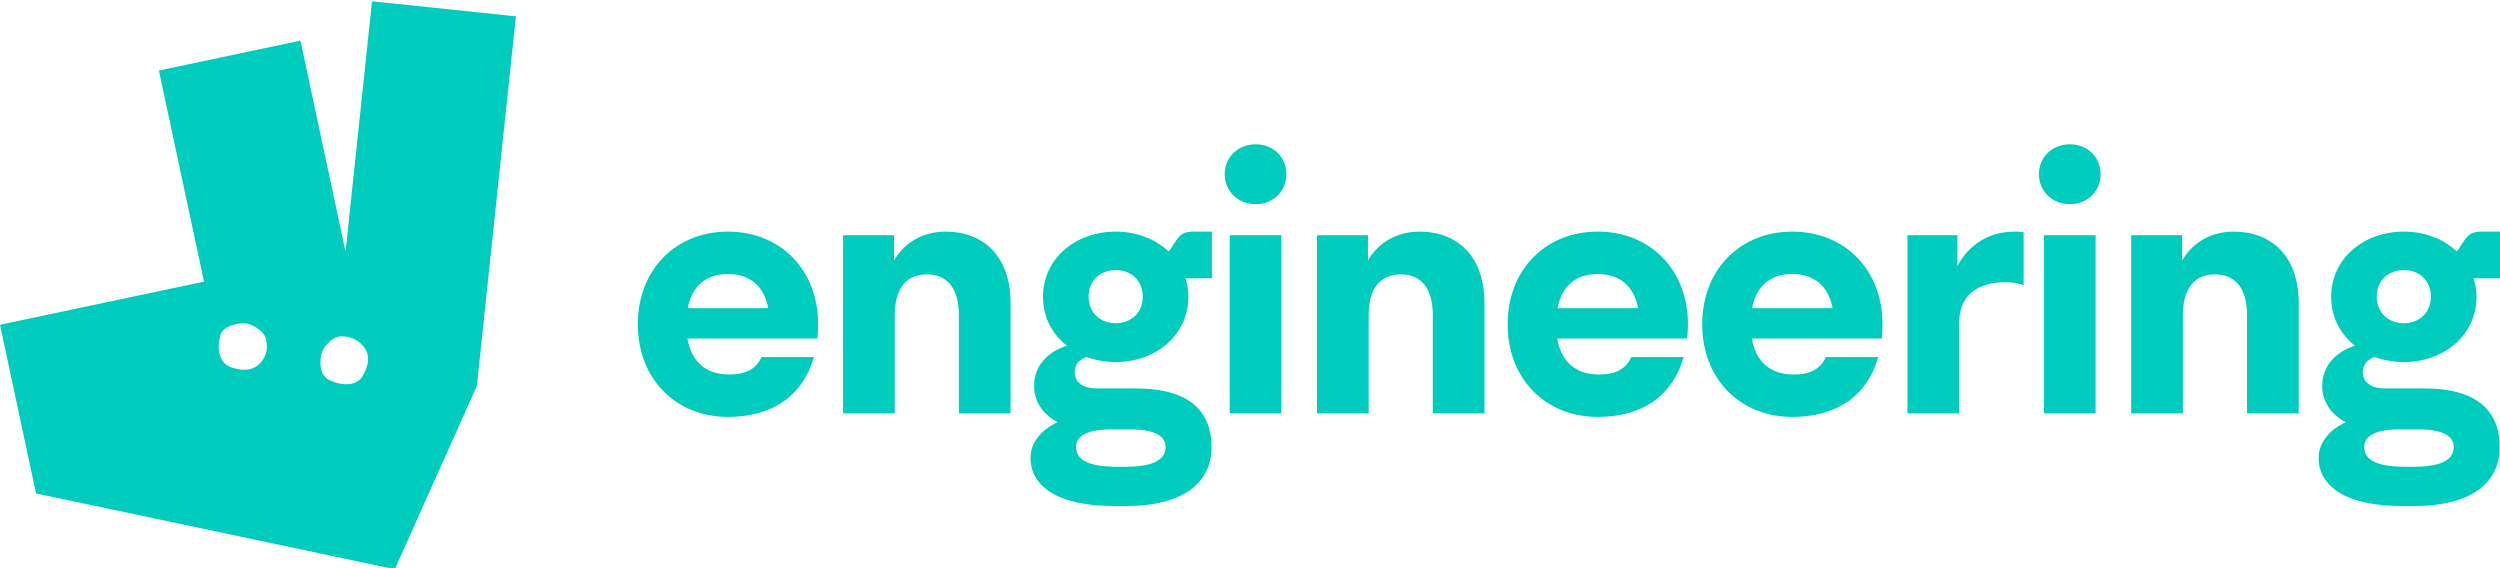
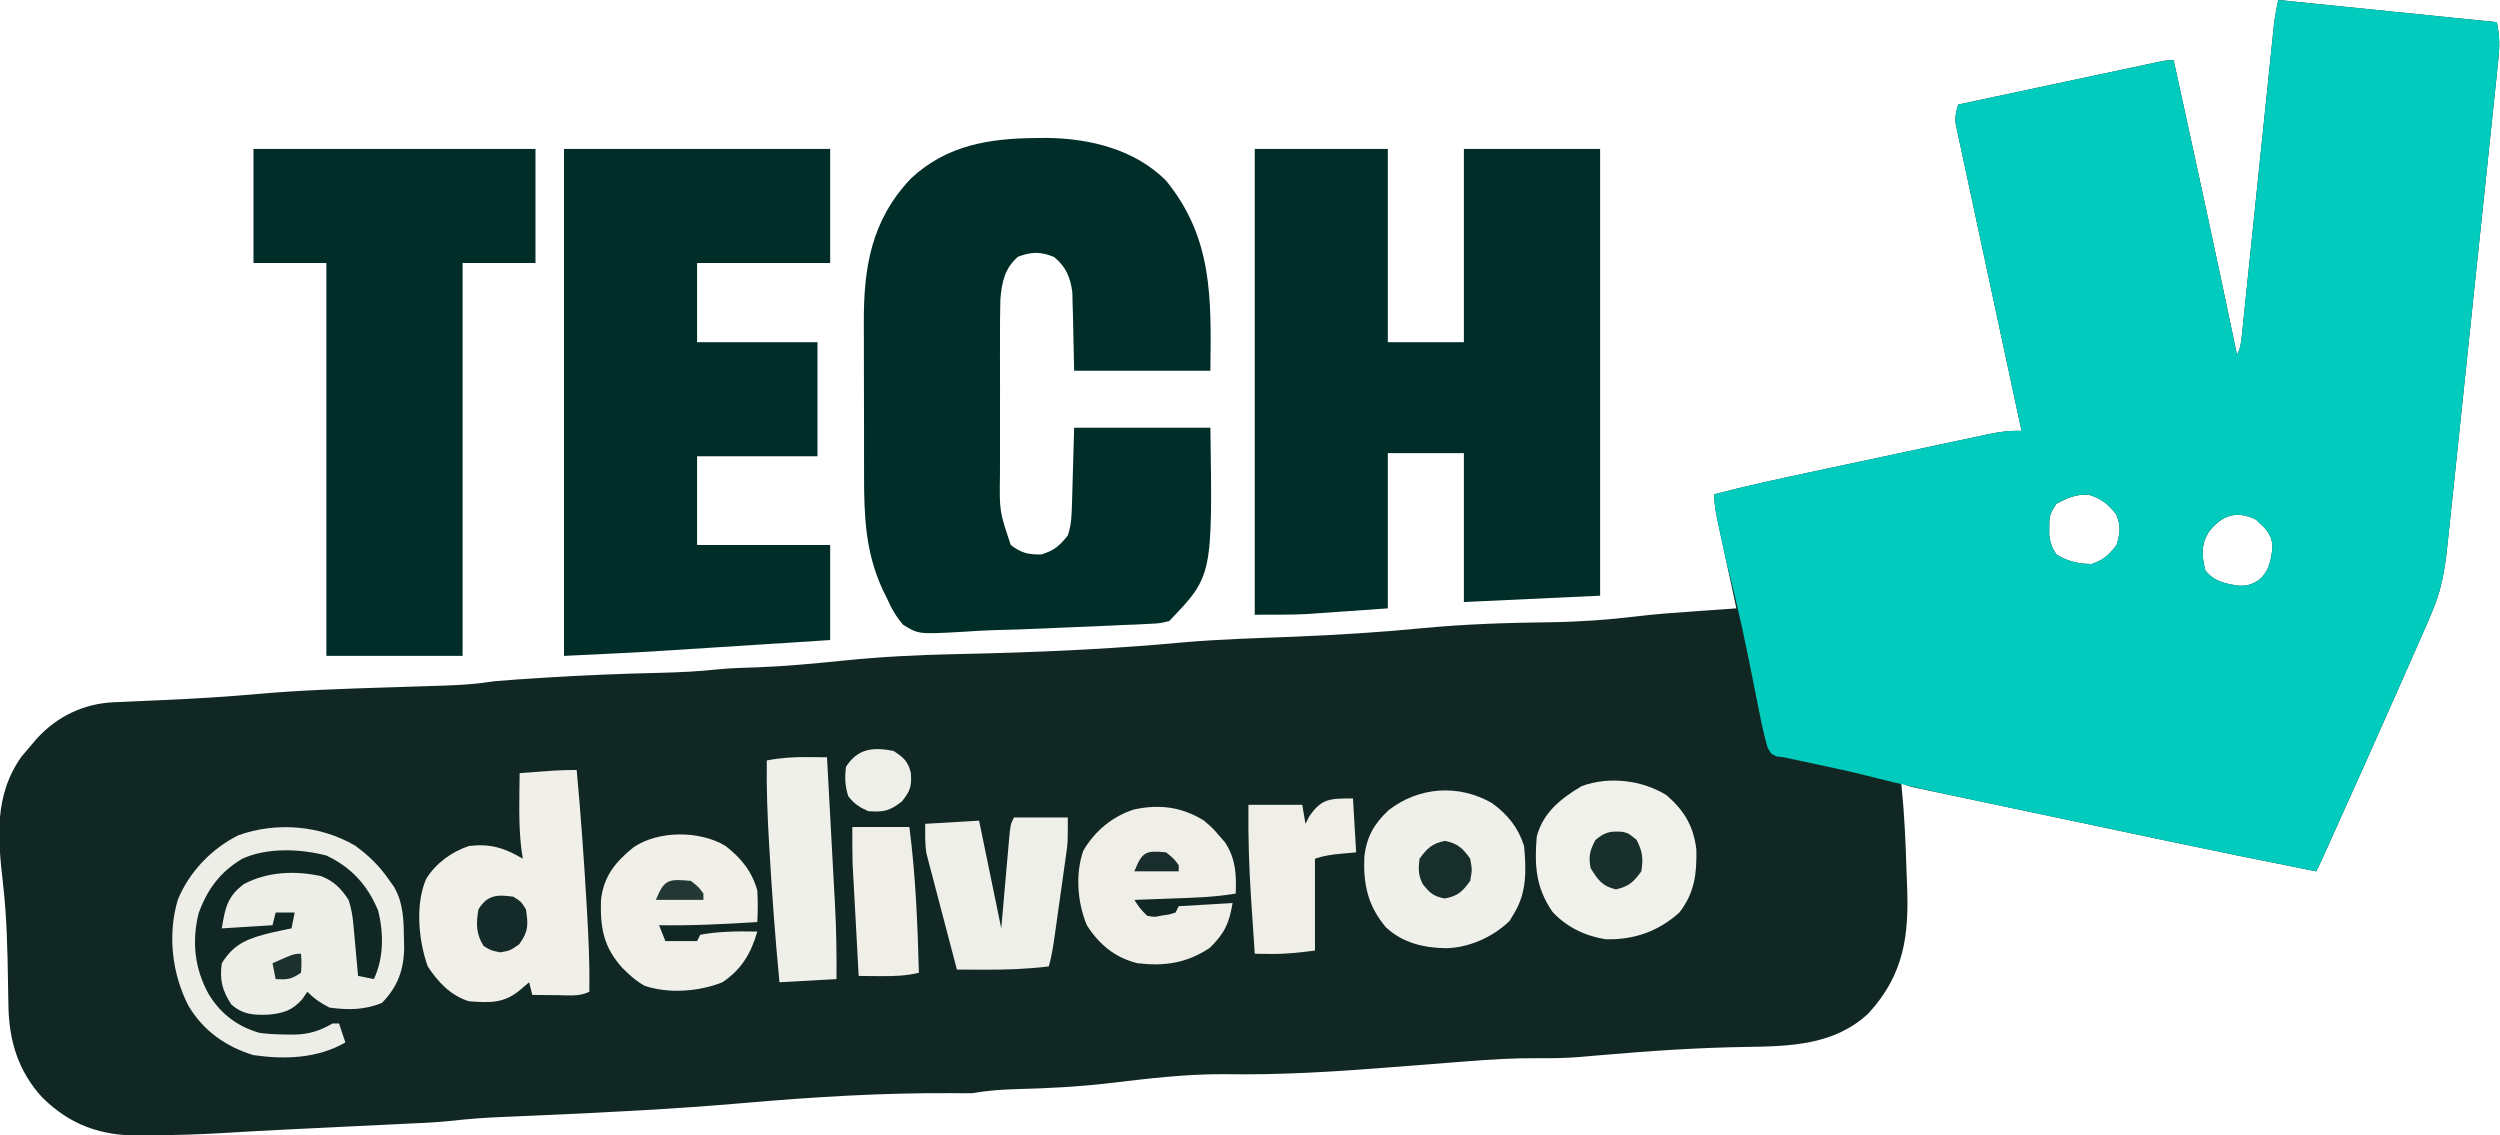
- <svg xmlns="http://www.w3.org/2000/svg">
-   <path d="M51.075 19.225c1.525 0 2.525.825 2.825 2.4h-5.65c.3-1.575 1.3-2.4 2.825-2.4zM57.1 25.05h-3.675c-.35.825-1.1 1.225-2.25 1.225-1.65 0-2.65-.875-2.95-2.525h9.125c.025-.325.05-.65.05-1 0-3.825-2.65-6.5-6.325-6.5-3.675 0-6.325 2.675-6.325 6.5s2.65 6.5 6.325 6.5c3.075 0 5.25-1.45 6.025-4.2zm5.675-2.95c0-1.875.825-2.85 2.25-2.85s2.25.975 2.25 2.85V29H70.9v-7.725c0-3.35-1.95-5.025-4.55-5.025-1.55 0-2.875.725-3.625 2.025V16.5H59.15V29h3.625v-6.9zm15.5.575c-1.1 0-1.9-.75-1.9-1.85 0-1.125.775-1.875 1.9-1.875s1.9.75 1.9 1.875c0 1.1-.8 1.85-1.9 1.85zm6.725 8.7c0-2.425-1.425-4.125-5.325-4.125h-2.7c-1.05 0-1.575-.45-1.575-1.15 0-.525.35-.925.85-1.05.625.225 1.3.35 2.025.35 2.8 0 5.1-1.875 5.1-4.575 0-.45-.075-.9-.2-1.3h1.85V16.25H83.75c-.675 0-.925.175-1.25.65l-.5.75c-.925-.875-2.25-1.4-3.725-1.4-2.825 0-5.1 1.9-5.1 4.575 0 1.425.65 2.625 1.675 3.425-1.45.475-2.3 1.5-2.3 2.825 0 1.1.625 2 1.65 2.55-1.15.525-1.9 1.425-1.9 2.5 0 1.95 1.85 3.375 5.825 3.375H79c4.15 0 6-1.725 6-4.125zm-6.55 1.375c-2.325 0-2.95-.6-2.95-1.4 0-.725.7-1.225 2.5-1.225h1.3c1.775 0 2.475.5 2.475 1.225 0 .8-.65 1.4-2.85 1.4h-.475zm9.65-18.425c1.25 0 2.15-.925 2.15-2.1 0-1.2-.9-2.1-2.15-2.1s-2.175.9-2.175 2.1c0 1.175.925 2.1 2.175 2.1zM89.9 29V16.5h-3.625V29H89.9zm6.125-6.9c0-1.875.825-2.85 2.25-2.85s2.25.975 2.25 2.85V29h3.625v-7.725c0-3.35-1.95-5.025-4.55-5.025-1.55 0-2.875.725-3.625 2.025V16.5H92.4V29h3.625v-6.9zm16.075-2.875c1.525 0 2.525.825 2.825 2.4h-5.65c.3-1.575 1.3-2.4 2.825-2.4zm6.025 5.825h-3.675c-.35.825-1.1 1.225-2.25 1.225-1.65 0-2.65-.875-2.95-2.525h9.125c.025-.325.05-.65.05-1 0-3.825-2.65-6.5-6.325-6.5-3.675 0-6.325 2.675-6.325 6.5s2.65 6.5 6.325 6.5c3.075 0 5.25-1.45 6.025-4.2zm7.625-5.825c1.525 0 2.525.825 2.825 2.4h-5.65c.3-1.575 1.3-2.4 2.825-2.4zm6.025 5.825H128.1c-.35.825-1.1 1.225-2.25 1.225-1.65 0-2.65-.875-2.95-2.525h9.125c.025-.325.05-.65.05-1 0-3.825-2.65-6.5-6.325-6.5-3.675 0-6.325 2.675-6.325 6.5s2.65 6.5 6.325 6.5c3.075 0 5.25-1.45 6.025-4.2zm5.675-2.375c0-1.85 1.175-2.875 3.225-2.875.5 0 .95.075 1.3.2v-3.7c-.15-.05-.4-.05-.625-.05-1.775 0-3.2.875-4.025 2.425V16.5h-3.5V29h3.625v-6.325zm7.775-8.35c1.25 0 2.15-.925 2.15-2.1 0-1.2-.9-2.1-2.15-2.1s-2.175.9-2.175 2.1c0 1.175.925 2.1 2.175 2.1zm1.8 14.675V16.5H143.4V29h3.625zm6.125-6.9c0-1.875.825-2.85 2.25-2.85s2.25.975 2.25 2.85V29h3.625v-7.725c0-3.35-1.95-5.025-4.55-5.025-1.55 0-2.875.725-3.625 2.025V16.5h-3.575V29h3.625v-6.9zm15.5.575c-1.1 0-1.9-.75-1.9-1.85 0-1.125.775-1.875 1.9-1.875s1.9.75 1.9 1.875c0 1.1-.8 1.85-1.9 1.85zm6.725 8.7c0-2.425-1.425-4.125-5.325-4.125h-2.7c-1.05 0-1.575-.45-1.575-1.15 0-.525.35-.925.85-1.05.625.225 1.3.35 2.025.35 2.8 0 5.1-1.875 5.1-4.575 0-.45-.075-.9-.2-1.3h1.85V16.25h-1.275c-.675 0-.925.175-1.25.65l-.5.75c-.925-.875-2.25-1.4-3.725-1.4-2.825 0-5.1 1.9-5.1 4.575 0 1.425.65 2.625 1.675 3.425-1.45.475-2.3 1.5-2.3 2.825 0 1.1.625 2 1.65 2.55-1.15.525-1.9 1.425-1.9 2.5 0 1.95 1.85 3.375 5.825 3.375h.875c4.15 0 6-1.725 6-4.125zm-6.55 1.375c-2.325 0-2.95-.6-2.95-1.4 0-.725.7-1.225 2.5-1.225h1.3c1.775 0 2.475.5 2.475 1.225 0 .8-.65 1.4-2.85 1.4h-.475zM26.1.09l-1.856 17.57-3.166-14.81-9.93 2.099 3.166 14.812L0 22.786l2.529 11.831 25.17 5.32 5.757-12.857 2.74-25.934L26.102.091zm-7.953 25.49c-.52.472-1.206.429-1.933.188-.728-.24-1.051-1.115-.776-2.172.205-.785 1.171-.902 1.654-.91.184-.003.364.033.531.109.342.153.92.483 1.038.984.168.721.006 1.327-.514 1.8zm7.287.815c-.378.651-1.367.738-2.341.264-.657-.32-.653-1.135-.582-1.631a1.54 1.54 0 0 1 .318-.74c.235-.296.627-.681 1.079-.693.735-.02 1.367.309 1.725.902.358.592.179 1.245-.199 1.898z" fill="#00CCBD" fill-rule="evenodd" />
+ <svg xmlns="http://www.w3.org/2000/svg" version="1.1" width="789" height="358">
+   <path d="M0 0 C22.77 2.31 45.54 4.62 69 7 C69.92 11.601 69.935 14.451 69.457 19.033 C69.387 19.729 69.316 20.425 69.243 21.142 C69.006 23.47 68.757 25.796 68.509 28.122 C68.336 29.793 68.164 31.464 67.992 33.135 C67.524 37.671 67.046 42.206 66.565 46.74 C66.165 50.53 65.769 54.319 65.374 58.109 C64.439 67.054 63.497 75.998 62.55 84.942 C61.574 94.157 60.611 103.374 59.655 112.591 C58.832 120.512 58.002 128.432 57.166 136.352 C56.666 141.078 56.17 145.805 55.681 150.533 C55.221 154.982 54.751 159.431 54.273 163.879 C54.1 165.507 53.93 167.135 53.764 168.763 C52.945 176.78 52.155 184.498 49 192 C48.56 193.077 48.56 193.077 48.111 194.177 C47.239 196.28 46.326 198.361 45.402 200.441 C45.056 201.231 44.709 202.021 44.351 202.834 C43.218 205.412 42.078 207.987 40.938 210.562 C40.143 212.364 39.349 214.165 38.555 215.967 C31.252 232.513 23.844 249.012 16.402 265.496 C15.905 266.598 15.905 266.598 15.398 267.722 C13.121 272.758 13.121 272.758 12 275 C-4.731 271.688 -21.435 268.263 -38.121 264.734 C-40.412 264.251 -42.703 263.767 -44.995 263.283 C-49.733 262.283 -54.472 261.281 -59.21 260.278 C-65.29 258.992 -71.37 257.71 -77.451 256.428 C-82.154 255.437 -86.855 254.443 -91.557 253.448 C-93.802 252.974 -96.047 252.5 -98.292 252.027 C-101.403 251.372 -104.513 250.713 -107.623 250.054 C-109.012 249.762 -109.012 249.762 -110.429 249.465 C-111.691 249.196 -111.691 249.196 -112.979 248.922 C-113.712 248.767 -114.445 248.612 -115.2 248.453 C-117 248 -117 248 -119 247 C-118.937 247.58 -118.873 248.16 -118.808 248.758 C-117.962 257.153 -117.6 265.549 -117.333 273.979 C-117.278 275.616 -117.215 277.254 -117.146 278.891 C-116.463 295.051 -117.964 307.373 -129.25 319.75 C-139.936 329.828 -153.835 330.21 -167.781 330.407 C-183.073 330.637 -198.255 331.66 -213.488 332.984 C-214.275 333.051 -215.063 333.117 -215.875 333.185 C-217.316 333.307 -218.757 333.434 -220.197 333.568 C-224.834 333.959 -229.417 334.007 -234.07 333.97 C-241.294 333.941 -248.429 334.344 -255.631 334.926 C-257.793 335.1 -259.956 335.266 -262.119 335.43 C-268.258 335.897 -274.396 336.378 -280.533 336.864 C-297.92 338.236 -315.148 339.31 -332.605 339.016 C-344.967 338.935 -357.187 340.453 -369.441 341.909 C-378.822 342.977 -388.164 343.468 -397.6 343.709 C-402.515 343.837 -407.151 344.135 -412 345 C-414.145 345.045 -416.292 345.039 -418.438 345 C-440.609 344.863 -462.538 346.208 -484.609 348.142 C-505.6 349.965 -526.605 351.033 -547.65 351.96 C-549.617 352.047 -551.584 352.134 -553.551 352.222 C-555.96 352.328 -558.37 352.432 -560.779 352.531 C-566.094 352.763 -571.335 353.116 -576.616 353.754 C-581.862 354.295 -587.139 354.47 -592.406 354.719 C-594.361 354.815 -596.316 354.911 -598.272 355.007 C-600.995 355.14 -603.718 355.27 -606.441 355.401 C-612.471 355.691 -618.501 355.987 -624.531 356.281 C-626.457 356.375 -626.457 356.375 -628.421 356.47 C-635.109 356.797 -641.794 357.155 -648.477 357.574 C-655.944 358.025 -663.394 358.252 -670.875 358.312 C-672.089 358.342 -673.304 358.371 -674.555 358.4 C-687.071 358.488 -696.733 355.166 -705.684 346.34 C-713.283 338.02 -716.183 328.426 -716.344 317.266 C-716.358 316.554 -716.372 315.842 -716.386 315.109 C-716.416 313.599 -716.442 312.09 -716.464 310.58 C-716.628 299.955 -716.832 289.377 -718.062 278.812 C-719.676 264.565 -720.953 251.064 -712.188 238.75 C-711.147 237.481 -710.085 236.231 -709 235 C-708.213 234.074 -708.213 234.074 -707.41 233.129 C-701.007 226.123 -692.641 222.072 -683.177 221.633 C-682.393 221.601 -681.609 221.568 -680.801 221.535 C-679.974 221.497 -679.147 221.459 -678.296 221.419 C-674.776 221.257 -671.256 221.104 -667.736 220.95 C-657.617 220.505 -647.542 219.907 -637.453 219 C-623.799 217.791 -610.135 217.359 -596.438 216.938 C-592.748 216.821 -589.058 216.703 -585.368 216.581 C-583.1 216.506 -580.832 216.434 -578.563 216.367 C-573.297 216.194 -568.212 215.83 -563 215 C-558.36 214.583 -553.711 214.298 -549.062 214 C-548.06 213.935 -548.06 213.935 -547.038 213.868 C-534.927 213.085 -522.817 212.628 -510.686 212.342 C-504.516 212.186 -498.434 211.915 -492.301 211.23 C-488.334 210.834 -484.357 210.756 -480.375 210.625 C-471.203 210.277 -462.128 209.443 -453 208.5 C-441.122 207.289 -429.311 206.676 -417.375 206.438 C-404.277 206.175 -391.207 205.762 -378.125 205.062 C-377.317 205.019 -376.508 204.976 -375.675 204.932 C-365.698 204.392 -355.757 203.679 -345.808 202.748 C-334.114 201.726 -322.377 201.403 -310.65 200.943 C-297.042 200.402 -283.528 199.543 -269.974 198.236 C-256.547 196.958 -243.15 196.538 -229.666 196.379 C-220.445 196.25 -211.436 195.612 -202.282 194.501 C-195.997 193.742 -189.689 193.312 -183.375 192.875 C-182.168 192.789 -180.962 192.702 -179.719 192.613 C-176.813 192.406 -173.906 192.201 -171 192 C-171.318 190.524 -171.318 190.524 -171.643 189.018 C-172.428 185.368 -173.21 181.717 -173.991 178.066 C-174.329 176.485 -174.669 174.905 -175.009 173.325 C-175.499 171.055 -175.984 168.783 -176.469 166.512 C-176.622 165.805 -176.775 165.099 -176.933 164.371 C-177.539 161.516 -178 158.929 -178 156 C-167.897 153.364 -157.714 151.163 -147.504 148.988 C-145.739 148.611 -143.975 148.235 -142.21 147.858 C-138.537 147.074 -134.864 146.292 -131.19 145.51 C-126.486 144.51 -121.783 143.503 -117.081 142.494 C-113.449 141.716 -109.815 140.943 -106.182 140.17 C-104.447 139.801 -102.712 139.43 -100.978 139.057 C-98.56 138.537 -96.141 138.024 -93.721 137.513 C-93.01 137.359 -92.298 137.204 -91.566 137.046 C-87.987 136.296 -84.658 135.829 -81 136 C-81.265 134.769 -81.531 133.537 -81.804 132.268 C-84.301 120.675 -86.788 109.08 -89.266 97.483 C-90.54 91.521 -91.818 85.559 -93.103 79.599 C-94.343 73.85 -95.574 68.098 -96.799 62.346 C-97.268 60.149 -97.741 57.953 -98.217 55.757 C-98.881 52.687 -99.535 49.615 -100.186 46.542 C-100.386 45.631 -100.586 44.719 -100.792 43.78 C-100.967 42.942 -101.142 42.103 -101.323 41.239 C-101.479 40.513 -101.635 39.787 -101.795 39.038 C-102.022 36.782 -101.672 35.151 -101 33 C-92.43 31.172 -83.859 29.347 -75.288 27.524 C-71.308 26.677 -67.328 25.83 -63.349 24.981 C-59.511 24.163 -55.673 23.346 -51.834 22.531 C-50.367 22.219 -48.901 21.906 -47.434 21.593 C-45.385 21.155 -43.335 20.72 -41.286 20.285 C-39.534 19.912 -39.534 19.912 -37.746 19.531 C-35 19 -35 19 -33 19 C-26.209 49.974 -19.457 80.954 -13 112 C-11.898 109.797 -11.721 108.251 -11.469 105.807 C-11.376 104.928 -11.284 104.049 -11.189 103.143 C-11.091 102.176 -10.993 101.21 -10.893 100.214 C-10.787 99.197 -10.681 98.181 -10.572 97.134 C-10.221 93.76 -9.876 90.386 -9.531 87.012 C-9.289 84.672 -9.046 82.333 -8.803 79.994 C-8.162 73.823 -7.526 67.652 -6.89 61.48 C-5.874 51.612 -4.854 41.743 -3.83 31.876 C-3.473 28.425 -3.119 24.975 -2.765 21.524 C-2.546 19.408 -2.327 17.291 -2.107 15.175 C-2.01 14.214 -1.912 13.253 -1.811 12.263 C-1.719 11.376 -1.626 10.488 -1.531 9.574 C-1.452 8.807 -1.373 8.04 -1.292 7.249 C-0.976 4.815 -0.481 2.407 0 0 Z M-70 159 C-72.073 162.11 -72.274 162.891 -72.25 166.438 C-72.255 167.199 -72.26 167.961 -72.266 168.746 C-71.964 171.305 -71.429 172.856 -70 175 C-66.498 177.185 -62.906 178 -58.812 178 C-55.084 176.674 -53.395 175.148 -51 172 C-49.882 168.087 -49.565 166.007 -51.188 162.25 C-53.823 158.979 -55.774 157.381 -59.812 156.125 C-63.923 155.964 -66.403 157.063 -70 159 Z M-22 168 C-24.428 172.194 -24.121 175.343 -23 180 C-20.303 183.439 -17.36 183.977 -13.219 184.777 C-10.224 185.078 -8.525 184.634 -6 183 C-2.71 180.063 -2.163 176.492 -1.793 172.258 C-2.156 168.299 -4.146 166.655 -7 164 C-13.258 160.871 -18.036 162.754 -22 168 Z " fill="#112724" transform="translate(719,0)" />
+   <path d="M0 0 C22.77 2.31 45.54 4.62 69 7 C69.92 11.601 69.935 14.451 69.457 19.033 C69.387 19.729 69.316 20.425 69.243 21.142 C69.006 23.47 68.757 25.796 68.509 28.122 C68.336 29.793 68.164 31.464 67.992 33.135 C67.524 37.671 67.046 42.206 66.565 46.74 C66.165 50.53 65.769 54.319 65.374 58.109 C64.439 67.054 63.497 75.998 62.55 84.942 C61.574 94.157 60.611 103.374 59.655 112.591 C58.832 120.512 58.002 128.432 57.166 136.352 C56.666 141.078 56.17 145.805 55.681 150.533 C55.221 154.982 54.751 159.431 54.273 163.879 C54.1 165.507 53.93 167.135 53.764 168.763 C52.945 176.78 52.155 184.498 49 192 C48.56 193.077 48.56 193.077 48.111 194.177 C47.239 196.28 46.326 198.361 45.402 200.441 C44.882 201.626 44.882 201.626 44.351 202.834 C43.218 205.412 42.078 207.987 40.938 210.562 C40.143 212.364 39.349 214.165 38.555 215.967 C31.252 232.513 23.844 249.012 16.402 265.496 C16.071 266.231 15.739 266.965 15.398 267.722 C13.121 272.758 13.121 272.758 12 275 C-4.566 271.719 -21.106 268.332 -37.629 264.84 C-39.887 264.363 -42.144 263.887 -44.402 263.41 C-49.082 262.422 -53.761 261.433 -58.441 260.443 C-64.394 259.184 -70.347 257.929 -76.301 256.675 C-80.944 255.696 -85.586 254.715 -90.228 253.733 C-92.423 253.269 -94.617 252.806 -96.812 252.344 C-107.823 250.026 -118.796 247.65 -129.694 244.84 C-134.85 243.53 -140.046 242.416 -145.25 241.312 C-147.214 240.892 -149.177 240.472 -151.141 240.051 C-152.402 239.783 -152.402 239.783 -153.688 239.509 C-154.451 239.341 -155.214 239.173 -156 239 C-156.719 238.916 -157.438 238.833 -158.179 238.747 C-160 238 -160 238 -161.137 235.966 C-162.234 232.195 -163.051 228.394 -163.805 224.543 C-164.053 223.312 -164.053 223.312 -164.305 222.056 C-164.833 219.434 -165.355 216.811 -165.875 214.188 C-168.053 203.224 -170.333 192.332 -173.112 181.504 C-174.274 176.921 -175.29 172.317 -176.25 167.688 C-176.423 166.879 -176.595 166.07 -176.773 165.236 C-177.429 162.108 -178 159.206 -178 156 C-167.897 153.364 -157.714 151.163 -147.504 148.988 C-145.739 148.611 -143.975 148.235 -142.21 147.858 C-138.537 147.074 -134.864 146.292 -131.19 145.51 C-126.486 144.51 -121.783 143.503 -117.081 142.494 C-113.449 141.716 -109.815 140.943 -106.182 140.17 C-104.447 139.801 -102.712 139.43 -100.978 139.057 C-98.56 138.537 -96.141 138.024 -93.721 137.513 C-93.01 137.359 -92.298 137.204 -91.566 137.046 C-87.987 136.296 -84.658 135.829 -81 136 C-81.265 134.769 -81.531 133.537 -81.804 132.268 C-84.301 120.675 -86.788 109.08 -89.266 97.483 C-90.54 91.521 -91.818 85.559 -93.103 79.599 C-94.343 73.85 -95.574 68.098 -96.799 62.346 C-97.268 60.149 -97.741 57.953 -98.217 55.757 C-98.881 52.687 -99.535 49.615 -100.186 46.542 C-100.486 45.175 -100.486 45.175 -100.792 43.78 C-100.967 42.942 -101.142 42.103 -101.323 41.239 C-101.557 40.15 -101.557 40.15 -101.795 39.038 C-102.022 36.782 -101.672 35.151 -101 33 C-92.43 31.172 -83.859 29.347 -75.288 27.524 C-71.308 26.677 -67.328 25.83 -63.349 24.981 C-59.511 24.163 -55.673 23.346 -51.834 22.531 C-50.367 22.219 -48.901 21.906 -47.434 21.593 C-45.385 21.155 -43.335 20.72 -41.286 20.285 C-40.118 20.036 -38.95 19.788 -37.746 19.531 C-35 19 -35 19 -33 19 C-26.209 49.974 -19.457 80.954 -13 112 C-11.898 109.797 -11.721 108.251 -11.469 105.807 C-11.376 104.928 -11.284 104.049 -11.189 103.143 C-11.042 101.693 -11.042 101.693 -10.893 100.214 C-10.787 99.197 -10.681 98.181 -10.572 97.134 C-10.221 93.76 -9.876 90.386 -9.531 87.012 C-9.289 84.672 -9.046 82.333 -8.803 79.994 C-8.162 73.823 -7.526 67.652 -6.89 61.48 C-5.874 51.612 -4.854 41.743 -3.83 31.876 C-3.473 28.425 -3.119 24.975 -2.765 21.524 C-2.546 19.408 -2.327 17.291 -2.107 15.175 C-1.961 13.733 -1.961 13.733 -1.811 12.263 C-1.719 11.376 -1.626 10.488 -1.531 9.574 C-1.413 8.423 -1.413 8.423 -1.292 7.249 C-0.976 4.815 -0.481 2.407 0 0 Z M-70 159 C-72.073 162.11 -72.274 162.891 -72.25 166.438 C-72.255 167.199 -72.26 167.961 -72.266 168.746 C-71.964 171.305 -71.429 172.856 -70 175 C-66.498 177.185 -62.906 178 -58.812 178 C-55.084 176.674 -53.395 175.148 -51 172 C-49.882 168.087 -49.565 166.007 -51.188 162.25 C-53.823 158.979 -55.774 157.381 -59.812 156.125 C-63.923 155.964 -66.403 157.063 -70 159 Z M-22 168 C-24.428 172.194 -24.121 175.343 -23 180 C-20.303 183.439 -17.36 183.977 -13.219 184.777 C-10.224 185.078 -8.525 184.634 -6 183 C-2.71 180.063 -2.163 176.492 -1.793 172.258 C-2.156 168.299 -4.146 166.655 -7 164 C-13.258 160.871 -18.036 162.754 -22 168 Z " fill="#00CBBC" transform="translate(719,0)" />
+   <path d="M0 0 C13.86 0 27.72 0 42 0 C42 20.13 42 40.26 42 61 C49.92 61 57.84 61 66 61 C66 40.87 66 20.74 66 0 C80.19 0 94.38 0 109 0 C109 46.53 109 93.06 109 141 C87.715 141.99 87.715 141.99 66 143 C66 127.49 66 111.98 66 96 C58.08 96 50.16 96 42 96 C42 112.17 42 128.34 42 145 C37.297 145.33 32.595 145.66 27.75 146 C26.293 146.104 24.836 146.209 23.335 146.316 C22.147 146.398 20.959 146.479 19.734 146.562 C18.54 146.646 17.346 146.73 16.116 146.816 C10.749 147.056 5.372 147 0 147 C0 98.49 0 49.98 0 0 Z " fill="#012D29" transform="translate(396,47)" />
+   <path d="M0 0 C1.084 -0.01 2.168 -0.02 3.285 -0.031 C16.812 0.115 31.009 3.571 40.875 13.438 C55.804 31.715 55.115 50.991 54.875 73.438 C40.685 73.438 26.495 73.438 11.875 73.438 C11.562 59.812 11.562 59.812 11.487 55.548 C11.454 54.426 11.421 53.304 11.387 52.148 C11.361 51.007 11.334 49.865 11.307 48.689 C10.683 43.994 9.27 40.568 5.562 37.562 C1.383 35.813 -1.58 35.863 -5.812 37.438 C-10.054 41.105 -10.971 45.519 -11.405 50.924 C-11.522 55.254 -11.543 59.575 -11.523 63.906 C-11.525 65.512 -11.528 67.118 -11.532 68.724 C-11.537 72.08 -11.53 75.435 -11.516 78.791 C-11.499 83.074 -11.509 87.357 -11.527 91.641 C-11.538 94.954 -11.534 98.267 -11.526 101.581 C-11.524 103.159 -11.527 104.738 -11.534 106.317 C-11.714 117.754 -11.714 117.754 -8.125 128.438 C-4.721 130.991 -2.808 131.438 1.438 131.438 C5.534 130.246 7.212 128.727 9.875 125.438 C11.039 121.945 11.086 119.046 11.191 115.363 C11.23 114.112 11.268 112.861 11.307 111.572 C11.35 109.98 11.393 108.389 11.438 106.75 C11.582 101.697 11.726 96.644 11.875 91.438 C26.065 91.438 40.255 91.438 54.875 91.438 C55.55 138.208 55.55 138.208 41.875 152.438 C38.912 153.173 38.912 153.173 35.434 153.328 C34.141 153.397 32.849 153.466 31.517 153.538 C30.116 153.588 28.714 153.638 27.312 153.688 C25.867 153.755 24.421 153.825 22.975 153.896 C19.305 154.071 15.635 154.218 11.964 154.356 C8.818 154.479 5.673 154.627 2.527 154.773 C-2.976 155.02 -8.477 155.186 -13.984 155.328 C-17.133 155.438 -20.267 155.635 -23.41 155.848 C-37.204 156.611 -37.204 156.611 -42.086 153.629 C-44.348 151.001 -45.715 148.601 -47.125 145.438 C-47.616 144.441 -48.107 143.445 -48.613 142.418 C-54.099 130.38 -54.438 119.006 -54.426 106.043 C-54.43 104.246 -54.434 102.449 -54.439 100.652 C-54.446 96.896 -54.446 93.14 -54.441 89.384 C-54.435 84.599 -54.452 79.815 -54.475 75.031 C-54.49 71.322 -54.491 67.613 -54.488 63.905 C-54.488 62.142 -54.493 60.38 -54.503 58.617 C-54.593 40.946 -52.222 25.98 -39.562 12.695 C-28.235 2.203 -14.884 0.099 0 0 Z " fill="#012D29" transform="translate(327.125,43.5625)" />
+   <path d="M0 0 C27.72 0 55.44 0 84 0 C84 11.88 84 23.76 84 36 C70.14 36 56.28 36 42 36 C42 44.25 42 52.5 42 61 C54.54 61 67.08 61 80 61 C80 72.88 80 84.76 80 97 C67.46 97 54.92 97 42 97 C42 106.24 42 115.48 42 125 C55.86 125 69.72 125 84 125 C84 134.9 84 144.8 84 155 C76.156 155.505 68.311 156.01 60.467 156.511 C56.811 156.745 53.156 156.98 49.501 157.216 C45.961 157.444 42.42 157.671 38.88 157.896 C36.915 158.022 34.95 158.149 32.985 158.277 C21.991 158.975 11.008 159.476 0 160 C0 107.2 0 54.4 0 0 Z " fill="#012D29" transform="translate(178,47)" />
+   <path d="M0 0 C29.37 0 58.74 0 89 0 C89 11.88 89 23.76 89 36 C81.41 36 73.82 36 66 36 C66 76.92 66 117.84 66 160 C51.81 160 37.62 160 23 160 C23 119.08 23 78.16 23 36 C15.41 36 7.82 36 0 36 C0 24.12 0 12.24 0 0 Z " fill="#012D29" transform="translate(80,47)" />
+   <path d="M0 0 C4.448 3.221 7.839 6.586 10.93 11.121 C11.381 11.75 11.832 12.379 12.297 13.027 C15.308 18.261 15.335 23.792 15.43 29.684 C15.458 30.889 15.458 30.889 15.486 32.119 C15.411 39.167 13.444 44.542 8.492 49.621 C3.107 51.888 -2.309 51.921 -8.07 51.121 C-10.898 49.693 -12.834 48.357 -15.07 46.121 C-15.607 46.905 -16.143 47.689 -16.695 48.496 C-19.913 52.053 -22.556 52.872 -27.281 53.34 C-31.997 53.528 -35.387 53.371 -39.07 50.121 C-41.944 45.761 -42.811 42.303 -42.07 37.121 C-38.165 30.775 -33.552 29.228 -26.555 27.5 C-24.398 27.008 -22.24 26.548 -20.07 26.121 C-19.74 24.471 -19.41 22.821 -19.07 21.121 C-21.05 21.121 -23.03 21.121 -25.07 21.121 C-25.4 22.441 -25.73 23.761 -26.07 25.121 C-31.35 25.451 -36.63 25.781 -42.07 26.121 C-41.043 19.863 -40.395 16.057 -35.07 12.121 C-27.623 8.194 -18.957 7.841 -10.754 9.625 C-6.715 11.152 -4.387 13.556 -2.07 17.121 C-1.145 19.898 -0.798 22.114 -0.535 25.008 C-0.405 26.415 -0.405 26.415 -0.271 27.85 C-0.141 29.314 -0.141 29.314 -0.008 30.809 C0.083 31.797 0.174 32.785 0.268 33.803 C0.491 36.242 0.712 38.681 0.93 41.121 C2.58 41.451 4.23 41.781 5.93 42.121 C9.064 35.451 9.069 27.543 7.242 20.453 C3.924 12.42 -1.249 6.818 -9.07 3.121 C-17.326 0.985 -27.846 0.54 -35.695 4.184 C-42.581 8.319 -46.654 13.792 -49.375 21.316 C-51.617 30.36 -50.643 39.02 -46.07 47.121 C-42.244 53.231 -37.023 57.163 -30.07 59.121 C-27.149 59.489 -24.263 59.599 -21.32 59.621 C-20.239 59.631 -20.239 59.631 -19.135 59.64 C-14.383 59.527 -11.179 58.434 -7.07 56.121 C-6.41 56.121 -5.75 56.121 -5.07 56.121 C-4.41 58.101 -3.75 60.081 -3.07 62.121 C-11.913 67.213 -22.153 67.528 -32.07 66.121 C-40.741 63.494 -47.934 58.418 -52.566 50.594 C-57.783 40.53 -59.241 28.108 -55.945 17.059 C-52.314 8.268 -45.345 1 -36.883 -3.254 C-24.821 -7.582 -10.96 -6.409 0 0 Z " fill="#EDEEE7" transform="translate(112.0703,266.8789)" />
+   <path d="M0 0 C1.299 14.089 2.308 28.188 3.125 42.312 C3.169 43.06 3.214 43.808 3.259 44.578 C3.758 53.056 4.144 61.503 4 70 C0.812 71.594 -2.629 71.102 -6.125 71.062 C-6.879 71.058 -7.633 71.053 -8.41 71.049 C-10.273 71.037 -12.137 71.019 -14 71 C-14.33 69.68 -14.66 68.36 -15 67 C-15.949 67.804 -16.898 68.609 -17.875 69.438 C-22.958 73.747 -27.476 73.482 -34 73 C-39.72 71.24 -43.778 66.95 -47 62 C-49.889 53.992 -51.017 42.421 -47.5 34.375 C-44.436 29.421 -39.47 25.823 -34 24 C-27.2 23.182 -22.869 24.585 -17 28 C-17.247 26.329 -17.247 26.329 -17.5 24.625 C-18.395 16.796 -18.076 8.867 -18 1 C-15.75 0.832 -13.5 0.665 -11.25 0.5 C-9.371 0.361 -9.371 0.361 -7.453 0.219 C-4.973 0.062 -2.485 0 0 0 Z " fill="#F0F0E9" transform="translate(182,243)" />
+   <path d="M0 0 C4.963 3.581 8.296 7.704 10.16 13.559 C10.84 21.033 11.064 28.006 7.16 34.559 C6.645 35.425 6.129 36.291 5.598 37.184 C0.382 42.266 -7.168 45.67 -14.465 45.809 C-21.467 45.717 -28.245 44.126 -33.488 39.176 C-39.2 32.341 -40.617 25.638 -40.254 16.832 C-39.456 10.523 -37.187 6.57 -32.59 2.246 C-23.046 -5.144 -10.544 -6.052 0 0 Z " fill="#F0F0EA" transform="translate(470.8398,253.4414)" />
+   <path d="M0 0 C5.548 4.847 8.479 9.676 9.371 17.078 C9.532 24.749 8.819 30.817 4 37 C-2.632 42.963 -10.35 45.664 -19.246 45.434 C-25.674 44.422 -31.66 41.57 -36.059 36.738 C-41.298 29.136 -41.765 22.131 -41 13 C-38.952 5.362 -33.407 1.044 -26.875 -2.875 C-18.291 -6.096 -7.687 -4.828 0 0 Z " fill="#F0F1EA" transform="translate(526,251)" />
+   <path d="M0 0 C2.875 2.5 2.875 2.5 5 5 C5.557 5.639 6.114 6.279 6.688 6.938 C10.032 12.192 10.208 16.972 10 23 C3.381 24.143 -3.233 24.33 -9.938 24.562 C-11.098 24.606 -12.259 24.649 -13.455 24.693 C-16.303 24.799 -19.152 24.901 -22 25 C-20.316 27.599 -20.316 27.599 -18 30 C-15.666 30.463 -15.666 30.463 -13.312 29.938 C-12.525 29.823 -11.737 29.708 -10.926 29.59 C-10.29 29.395 -9.655 29.201 -9 29 C-8.67 28.34 -8.34 27.68 -8 27 C0.415 26.505 0.415 26.505 9 26 C7.915 32.513 6.421 35.646 1.75 40.188 C-5.541 44.993 -12.399 45.987 -21 45 C-28.095 43.254 -33.073 39.113 -37 33 C-39.971 25.862 -40.688 16.782 -38.09 9.422 C-34.438 3.269 -29.066 -1.234 -22.266 -3.492 C-14.218 -5.296 -7.013 -4.369 0 0 Z " fill="#EFEFE8" transform="translate(380,259)" />
+   <path d="M0 0 C4.935 3.85 8.243 7.903 10 14 C10.216 17.351 10.182 20.648 10 24 C-0.349 24.65 -10.627 25.165 -21 25 C-20.34 26.65 -19.68 28.3 -19 30 C-15.7 30 -12.4 30 -9 30 C-8.67 29.34 -8.34 28.68 -8 28 C-1.996 26.908 3.912 26.888 10 27 C8.039 33.862 5.004 38.997 -1 43 C-8.295 45.954 -18.096 46.688 -25.645 44.09 C-27.678 42.881 -29.299 41.64 -31 40 C-31.487 39.531 -31.975 39.062 -32.477 38.578 C-38.531 31.993 -39.588 25.82 -39.34 17.152 C-38.527 9.615 -34.867 5.089 -29.059 0.41 C-21.26 -4.932 -8.103 -4.942 0 0 Z " fill="#F0F0E9" transform="translate(229,267)" />
+   <path d="M0 0 C5.61 0 11.22 0 17 0 C17 7.876 17 7.876 16.557 11.036 C16.412 12.097 16.412 12.097 16.263 13.179 C16.157 13.918 16.051 14.657 15.941 15.418 C15.778 16.587 15.778 16.587 15.612 17.781 C15.383 19.417 15.152 21.053 14.919 22.689 C14.562 25.19 14.213 27.691 13.865 30.193 C13.641 31.789 13.416 33.385 13.191 34.98 C13.087 35.725 12.983 36.47 12.876 37.238 C12.402 40.54 11.912 43.787 11 47 C4.182 47.841 -2.554 48.067 -9.414 48.031 C-10.243 48.029 -11.071 48.027 -11.925 48.024 C-13.95 48.019 -15.975 48.01 -18 48 C-19.435 42.577 -20.859 37.151 -22.272 31.722 C-22.754 29.877 -23.239 28.034 -23.728 26.191 C-24.431 23.534 -25.123 20.875 -25.812 18.215 C-26.031 17.398 -26.25 16.581 -26.475 15.739 C-26.676 14.959 -26.876 14.179 -27.082 13.375 C-27.26 12.697 -27.437 12.02 -27.62 11.322 C-28.122 8.253 -28 5.11 -28 2 C-19.585 1.505 -19.585 1.505 -11 1 C-8.69 12.22 -6.38 23.44 -4 35 C-3.053 24.23 -3.053 24.23 -2.115 13.459 C-1.995 12.111 -1.875 10.763 -1.754 9.414 C-1.694 8.712 -1.635 8.009 -1.573 7.286 C-1.114 2.228 -1.114 2.228 0 0 Z " fill="#EEEFE8" transform="translate(320,258)" />
+   <path d="M0 0 C1.152 0.009 2.305 0.018 3.492 0.027 C4.361 0.039 5.23 0.051 6.125 0.062 C6.52 7.27 6.912 14.477 7.298 21.685 C7.478 25.033 7.66 28.381 7.843 31.729 C8.055 35.594 8.262 39.459 8.469 43.324 C8.534 44.504 8.6 45.684 8.668 46.899 C9.075 54.631 9.181 62.319 9.125 70.062 C3.185 70.392 -2.755 70.722 -8.875 71.062 C-10.2 57.349 -11.203 43.628 -12 29.875 C-12.044 29.13 -12.089 28.385 -12.134 27.617 C-12.657 18.76 -13.009 9.939 -12.875 1.062 C-8.522 0.222 -4.431 -0.045 0 0 Z " fill="#EFF0E9" transform="translate(254.875,238.9375)" />
+   <path d="M0 0 C0.495 8.415 0.495 8.415 1 17 C-0.588 17.144 -2.176 17.289 -3.812 17.438 C-6.789 17.708 -9.149 18.05 -12 19 C-12 28.57 -12 38.14 -12 48 C-16.941 48.618 -21.139 49.123 -26 49.062 C-26.949 49.053 -27.898 49.044 -28.875 49.035 C-29.576 49.024 -30.277 49.012 -31 49 C-31.291 44.718 -31.576 40.435 -31.854 36.152 C-31.95 34.702 -32.047 33.253 -32.146 31.803 C-32.823 21.843 -33.097 11.985 -33 2 C-27.39 2 -21.78 2 -16 2 C-15.67 3.98 -15.34 5.96 -15 8 C-14.608 7.237 -14.216 6.474 -13.812 5.688 C-9.896 -0.12 -7.082 0 0 0 Z " fill="#EFEFE8" transform="translate(427,252)" />
+   <path d="M0 0 C5.94 0 11.88 0 18 0 C19.981 15.323 20.594 30.561 21 46 C16.844 47.009 12.956 47.102 8.688 47.062 C7.433 47.053 6.179 47.044 4.887 47.035 C3.934 47.024 2.981 47.012 2 47 C1.712 41.753 1.427 36.506 1.146 31.259 C1.049 29.477 0.952 27.696 0.854 25.914 C0.713 23.34 0.575 20.766 0.438 18.191 C0.394 17.407 0.35 16.622 0.305 15.813 C0.265 15.053 0.225 14.293 0.184 13.51 C0.148 12.855 0.113 12.2 0.076 11.525 C-0.04 7.685 0 3.842 0 0 Z " fill="#EFEFE8" transform="translate(269,261)" />
+   <path d="M0 0 C3.12 1.997 4.586 3.287 5.469 6.938 C5.783 11.082 5.308 12.62 2.625 15.938 C-1.183 18.93 -3.155 19.38 -8 19 C-10.774 17.739 -12.483 16.689 -14.312 14.25 C-15.325 10.938 -15.423 8.446 -15 5 C-11.278 -0.831 -6.395 -1.279 0 0 Z " fill="#EEEFE8" transform="translate(282,237)" />
+   <path d="M0 0 C1.906 0.48 1.906 0.48 4.406 2.543 C6.301 6.254 6.568 8.364 5.906 12.48 C3.464 15.856 1.983 17.234 -2.094 18.168 C-6.447 17.17 -7.753 15.198 -10.094 11.48 C-10.794 7.666 -10.384 6.037 -8.594 2.605 C-5.565 0.031 -3.887 -0.268 0 0 Z " fill="#192F2C" transform="translate(512.0938,262.5195)" />
+   <path d="M0 0 C4.107 0.856 5.554 2.244 8 5.625 C8.625 9.125 8.625 9.125 8 12.625 C5.525 16.046 4.117 17.42 -0.062 18.188 C-3.617 17.507 -4.777 16.424 -7 13.625 C-8.444 10.736 -8.377 8.829 -8 5.625 C-5.544 2.302 -4.074 0.849 0 0 Z " fill="#182E2B" transform="translate(456,265.375)" />
+   <path d="M0 0 C2.438 1.5 2.438 1.5 4 4 C4.715 9.007 4.811 10.854 1.875 15 C-1 17 -1 17 -4.062 17.562 C-7 17 -7 17 -9.375 15.562 C-11.778 11.774 -11.777 8.365 -11 4 C-8.211 -0.574 -5.102 -0.729 0 0 Z " fill="#152B29" transform="translate(162,283)" />
+   <path d="M0 0 C2.438 1.875 2.438 1.875 4 4 C4 4.66 4 5.32 4 6 C-0.95 6 -5.9 6 -11 6 C-8.345 -0.638 -6.876 -0.593 0 0 Z " fill="#233735" transform="translate(218,278)" />
+   <path d="M0 0 C2.375 1.875 2.375 1.875 4 4 C4 4.66 4 5.32 4 6 C-0.62 6 -5.24 6 -10 6 C-7.517 -0.207 -6.425 -0.643 0 0 Z " fill="#192E2C" transform="translate(368,269)" />
+   <path d="M0 0 C0.188 2.875 0.188 2.875 0 6 C-3.228 8.152 -4.284 8.201 -8 8 C-8.33 6.35 -8.66 4.7 -9 3 C-2.25 0 -2.25 0 0 0 Z " fill="#1C312E" transform="translate(95,301)" />
</svg>
